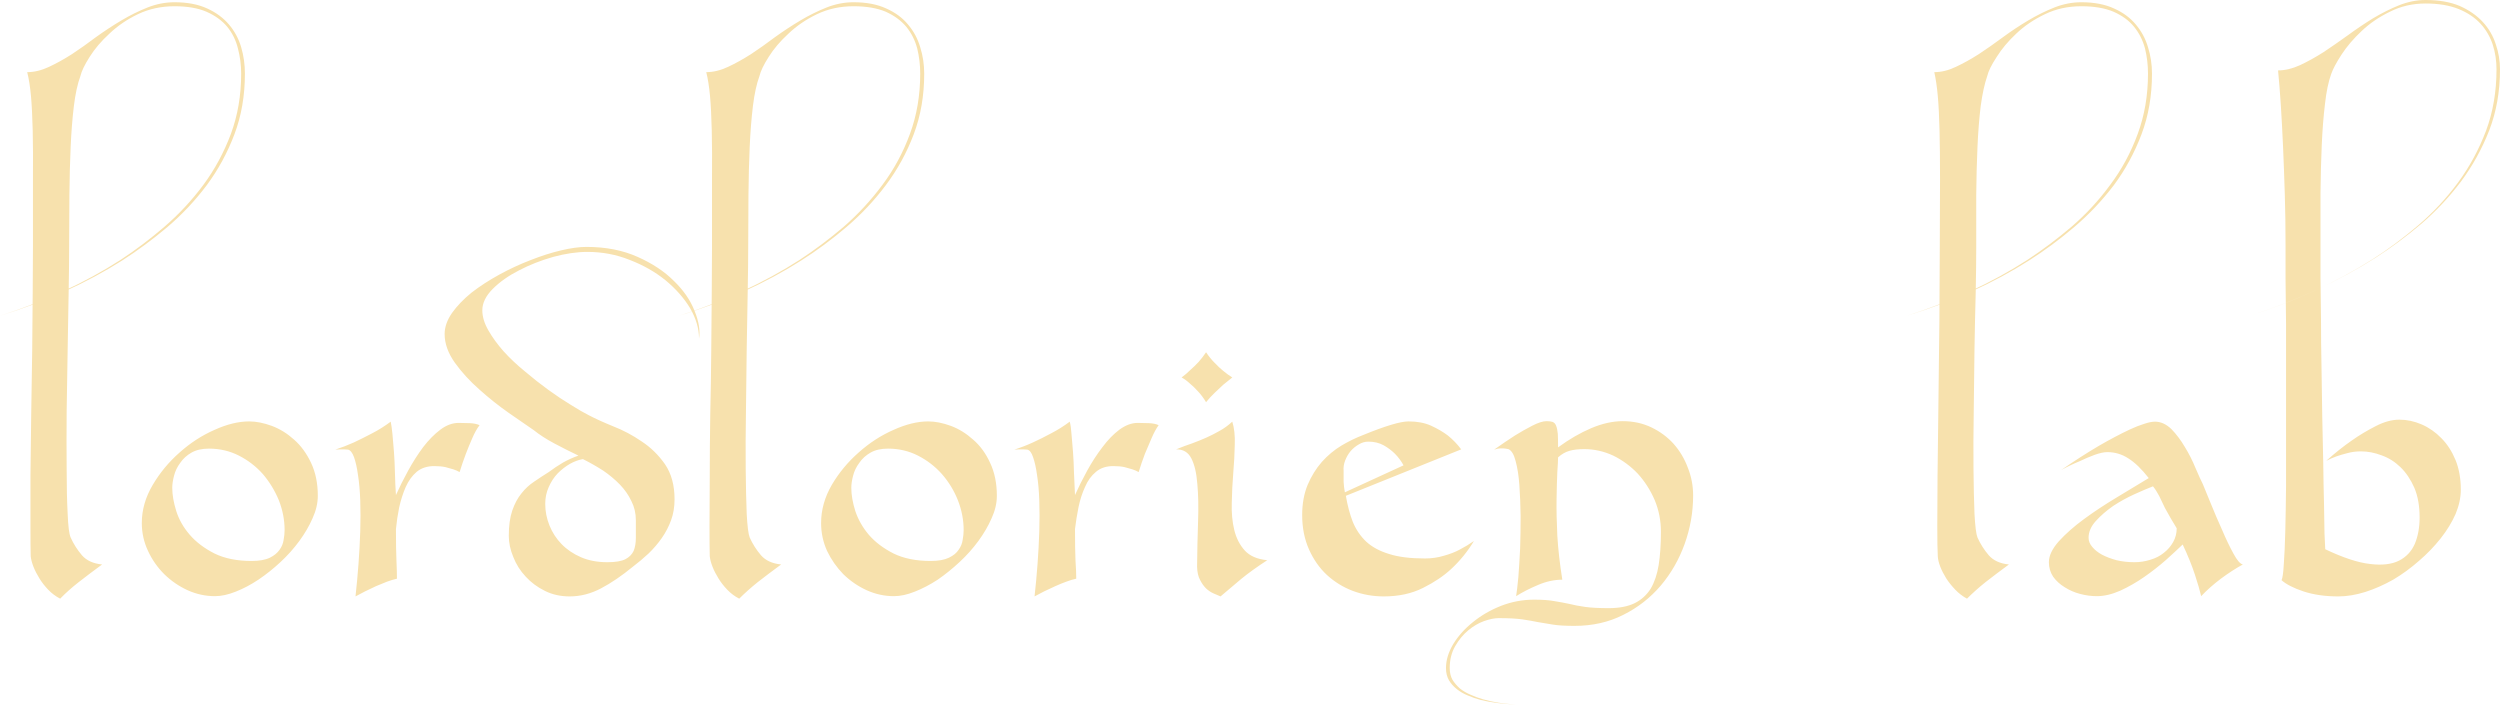
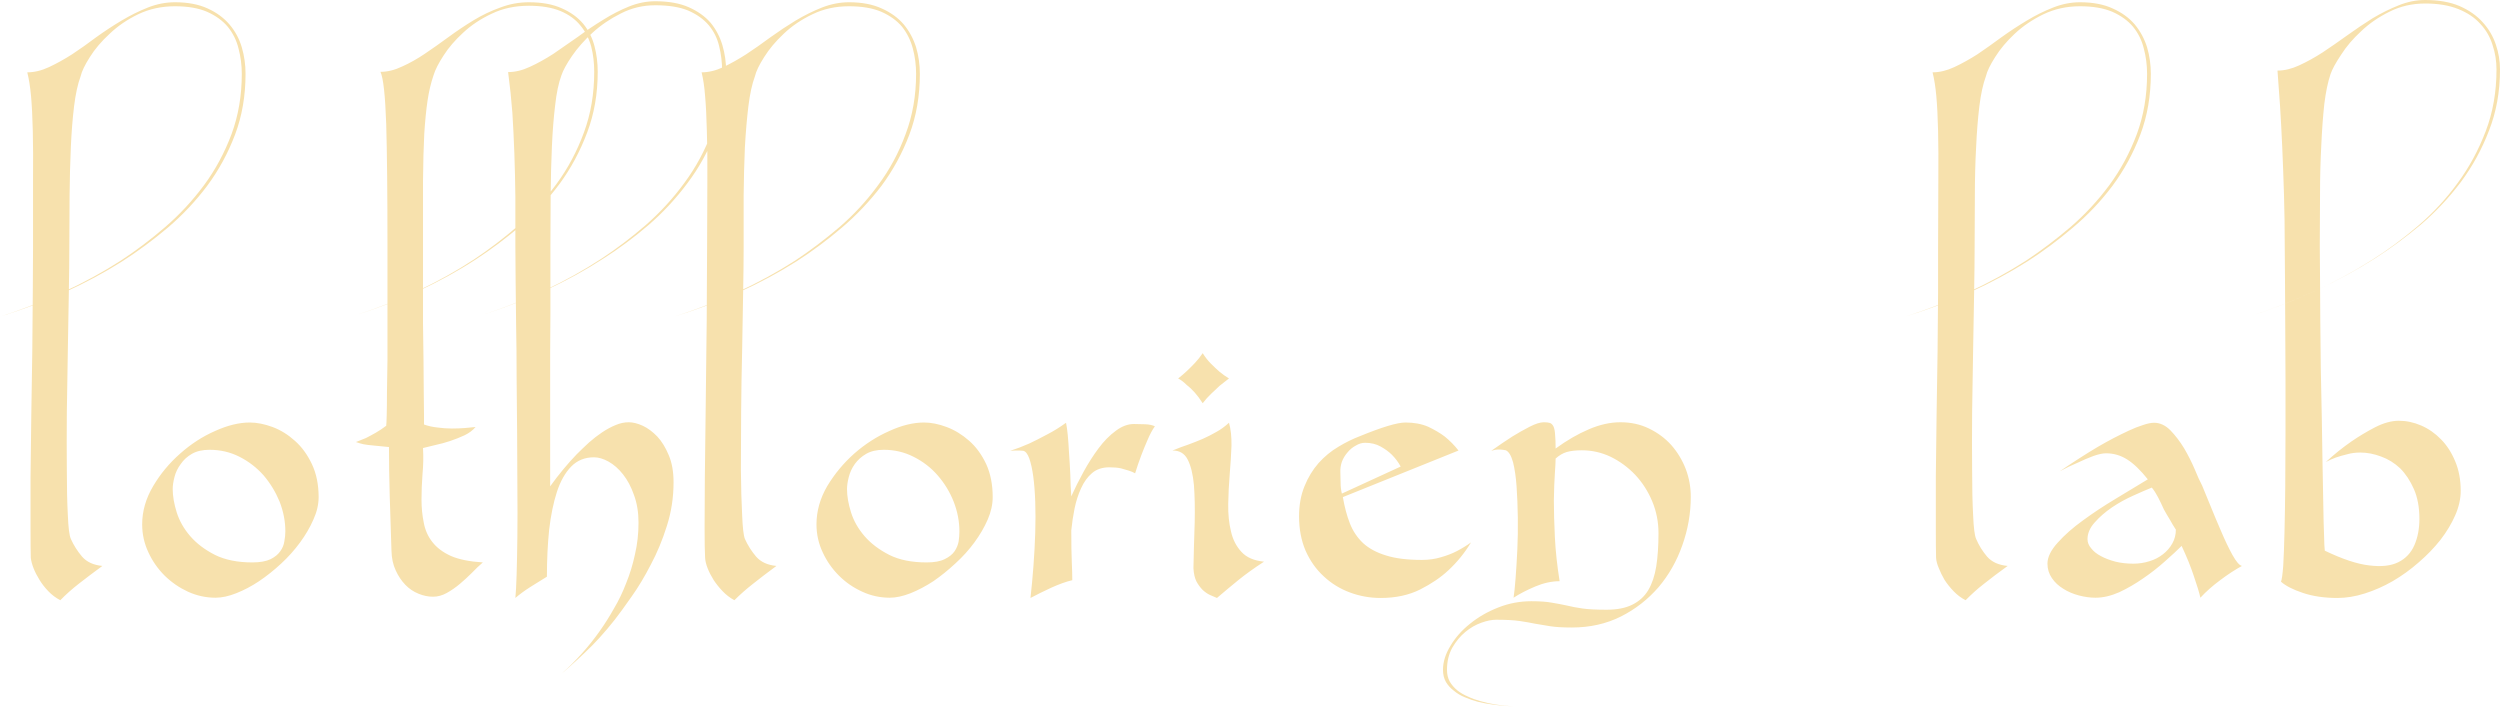
- <svg xmlns="http://www.w3.org/2000/svg" data-v-423bf9ae="" viewBox="0 0 212.913 60" class="font">
-   <g data-v-423bf9ae="" id="a1cf7eee-66c2-4000-b9c2-a906a61001a5" fill="#F7E1AD" transform="matrix(2.126152,0,0,2.126152,2.67895,21.00638)">
-     <path d="M1.96-6.83L1.96-6.83Q1.79-6.37 1.70-5.64Q1.61-4.90 1.57-4.00Q1.53-3.09 1.52-2.07Q1.51-1.04 1.51 0.01L1.51 0.01Q1.51 0.71 1.49 1.80Q1.47 2.88 1.45 4.11Q1.43 5.33 1.41 6.59Q1.40 7.84 1.41 8.90Q1.41 9.95 1.45 10.70Q1.48 11.45 1.57 11.65L1.57 11.65Q1.74 12.03 2.02 12.36Q2.30 12.68 2.83 12.73L2.83 12.73Q2.30 13.12 1.89 13.44Q1.48 13.76 1.15 14.10L1.15 14.10Q0.88 13.96 0.67 13.74Q0.46 13.52 0.32 13.29Q0.17 13.05 0.08 12.82Q-0.01 12.59-0.03 12.40L-0.03 12.40Q-0.04 12.05-0.04 11.19Q-0.04 10.33-0.04 9.19Q-0.03 8.05-0.01 6.73Q0.01 5.42 0.03 4.16Q0.04 2.90 0.05 1.81Q0.06 0.71 0.06 0.01L0.06 0.01Q0.06-1.55 0.06-2.70Q0.07-3.84 0.05-4.66Q0.03-5.49-0.02-6.04Q-0.07-6.59-0.17-6.99L-0.17-6.99Q0.25-6.99 0.70-7.20Q1.15-7.41 1.62-7.71Q2.09-8.02 2.58-8.39Q3.08-8.75 3.60-9.06Q4.12-9.37 4.65-9.58Q5.18-9.79 5.73-9.79L5.73-9.79Q6.50-9.79 7.04-9.54Q7.57-9.30 7.91-8.90Q8.25-8.50 8.40-7.99Q8.55-7.48 8.55-6.93L8.55-6.93Q8.55-5.61 8.13-4.50Q7.71-3.39 7.02-2.46Q6.33-1.54 5.45-0.79Q4.56-0.04 3.64 0.55L3.64 0.55Q1.48 1.92-1.26 2.77L-1.26 2.77Q1.44 1.90 3.57 0.53L3.57 0.53Q4.47-0.06 5.33-0.80Q6.20-1.55 6.89-2.48Q7.57-3.40 7.99-4.52Q8.40-5.63 8.40-6.93L8.40-6.93Q8.40-7.45 8.27-7.94Q8.15-8.43 7.84-8.81Q7.53-9.18 7.01-9.41Q6.50-9.63 5.73-9.63L5.73-9.63Q4.93-9.63 4.26-9.31Q3.60-8.99 3.12-8.53Q2.63-8.08 2.33-7.60Q2.03-7.13 1.96-6.83ZM5.64 9.66L5.64 9.66Q5.64 10.08 5.80 10.59Q5.96 11.10 6.34 11.54Q6.72 11.98 7.33 12.29Q7.94 12.59 8.82 12.59L8.82 12.59Q9.28 12.59 9.55 12.46Q9.81 12.33 9.94 12.14Q10.07 11.96 10.10 11.75Q10.14 11.54 10.14 11.35L10.14 11.35Q10.14 10.75 9.91 10.16Q9.67 9.58 9.27 9.11Q8.86 8.65 8.31 8.37Q7.76 8.09 7.11 8.09L7.11 8.09Q6.69 8.09 6.41 8.25Q6.13 8.41 5.96 8.66Q5.78 8.90 5.71 9.18Q5.64 9.45 5.64 9.66ZM8.72 7L8.72 7Q9.14 7 9.63 7.18Q10.11 7.36 10.52 7.73Q10.93 8.09 11.20 8.66Q11.47 9.23 11.47 9.98L11.47 9.98Q11.47 10.42 11.26 10.88Q11.06 11.34 10.73 11.79Q10.40 12.24 9.98 12.63Q9.55 13.03 9.09 13.34Q8.64 13.64 8.18 13.82Q7.73 14 7.35 14L7.35 14Q6.78 14 6.25 13.76Q5.73 13.52 5.32 13.12Q4.91 12.71 4.67 12.19Q4.42 11.66 4.42 11.07L4.42 11.07Q4.42 10.28 4.86 9.54Q5.29 8.81 5.94 8.24Q6.58 7.67 7.33 7.34Q8.08 7 8.72 7ZM17.11 7.06L17.11 7.06Q17.32 7.06 17.56 7.07Q17.79 7.08 17.95 7.15L17.95 7.15Q17.79 7.36 17.65 7.69Q17.51 8.01 17.40 8.30L17.40 8.30Q17.26 8.67 17.15 9.03L17.15 9.03Q17.05 8.97 16.90 8.92L16.90 8.92Q16.77 8.88 16.58 8.83Q16.39 8.79 16.13 8.79L16.13 8.79Q15.71 8.79 15.43 9.02Q15.16 9.25 14.99 9.63Q14.83 10.00 14.73 10.44Q14.64 10.89 14.60 11.31L14.60 11.31Q14.60 12.12 14.62 12.57Q14.64 13.02 14.64 13.30L14.64 13.30Q14.46 13.34 14.24 13.42Q14.03 13.50 13.80 13.60Q13.58 13.71 13.36 13.81Q13.15 13.92 12.98 14.01L12.98 14.01Q13.05 13.38 13.10 12.71Q13.15 12.04 13.17 11.40Q13.19 10.75 13.17 10.17Q13.15 9.59 13.08 9.15Q13.02 8.71 12.92 8.43Q12.82 8.16 12.68 8.13L12.68 8.13Q12.61 8.12 12.53 8.12Q12.45 8.12 12.36 8.12L12.36 8.12Q12.26 8.12 12.17 8.13L12.17 8.13Q12.54 8.01 12.92 7.84L12.92 7.84Q13.24 7.69 13.64 7.48Q14.03 7.28 14.39 7.01L14.39 7.01Q14.43 7.20 14.46 7.51Q14.49 7.83 14.52 8.22Q14.55 8.62 14.56 9.07Q14.57 9.52 14.60 9.95L14.60 9.95Q14.81 9.48 15.09 8.97Q15.37 8.46 15.69 8.03Q16.02 7.60 16.38 7.33Q16.74 7.06 17.11 7.06ZM22.23 0.01L22.23 0.01Q23.39 0.01 24.28 0.41Q25.16 0.80 25.73 1.37Q26.31 1.93 26.56 2.57Q26.82 3.21 26.74 3.68L26.74 3.68Q26.74 3.08 26.38 2.46Q26.01 1.85 25.39 1.34Q24.77 0.84 23.96 0.53Q23.16 0.21 22.27 0.21L22.27 0.21Q21.64 0.21 20.90 0.41Q20.16 0.62 19.53 0.95Q18.90 1.27 18.48 1.69Q18.06 2.11 18.06 2.55L18.06 2.55Q18.06 2.93 18.30 3.35Q18.54 3.77 18.91 4.19Q19.29 4.61 19.77 5.00Q20.24 5.40 20.71 5.74Q21.18 6.08 21.61 6.34Q22.04 6.61 22.32 6.75L22.32 6.75Q22.72 6.96 23.31 7.20Q23.90 7.43 24.44 7.80Q24.99 8.16 25.38 8.72Q25.76 9.28 25.76 10.12L25.76 10.12Q25.76 10.58 25.62 10.96Q25.48 11.34 25.25 11.67Q25.02 12.00 24.72 12.29Q24.42 12.57 24.09 12.82L24.09 12.82Q23.42 13.37 22.81 13.69Q22.20 14.01 21.56 14.01L21.56 14.01Q21.01 14.01 20.57 13.79Q20.12 13.57 19.80 13.22Q19.47 12.87 19.30 12.43Q19.12 12.00 19.12 11.58L19.12 11.58Q19.12 10.98 19.26 10.57Q19.40 10.16 19.63 9.88Q19.85 9.60 20.14 9.41Q20.43 9.21 20.72 9.03L20.72 9.03Q21 8.82 21.29 8.65Q21.59 8.48 21.91 8.37L21.91 8.37Q21.41 8.13 20.94 7.88Q20.47 7.63 20.12 7.35L20.12 7.35Q19.73 7.08 19.12 6.66Q18.52 6.24 17.95 5.73Q17.37 5.22 16.96 4.65Q16.55 4.07 16.55 3.50L16.55 3.50Q16.55 3.08 16.85 2.65Q17.15 2.23 17.63 1.84Q18.12 1.46 18.74 1.12Q19.36 0.78 19.99 0.54Q20.62 0.29 21.21 0.15Q21.80 0.01 22.23 0.01ZM24.21 10.96L24.21 10.96Q24.21 10.54 24.03 10.19Q23.86 9.83 23.57 9.53Q23.28 9.23 22.90 8.97Q22.51 8.72 22.09 8.51L22.09 8.51Q21.84 8.55 21.57 8.70Q21.31 8.85 21.08 9.08Q20.86 9.31 20.72 9.63Q20.58 9.94 20.58 10.30L20.58 10.30Q20.58 10.75 20.75 11.17Q20.92 11.59 21.23 11.91Q21.55 12.24 22.01 12.44Q22.47 12.64 23.07 12.64L23.07 12.64Q23.55 12.64 23.79 12.52Q24.02 12.40 24.12 12.19Q24.21 11.97 24.21 11.66Q24.21 11.35 24.21 10.96ZM29.16-6.83L29.16-6.83Q28.99-6.37 28.90-5.64Q28.81-4.90 28.77-4.00Q28.73-3.09 28.72-2.07Q28.71-1.04 28.71 0.01L28.71 0.01Q28.71 0.71 28.69 1.80Q28.67 2.88 28.65 4.11Q28.63 5.33 28.62 6.59Q28.60 7.84 28.61 8.90Q28.62 9.95 28.65 10.70Q28.69 11.45 28.77 11.65L28.77 11.65Q28.94 12.03 29.22 12.36Q29.50 12.68 30.03 12.73L30.03 12.73Q29.50 13.12 29.09 13.44Q28.69 13.76 28.35 14.10L28.35 14.10Q28.08 13.96 27.87 13.74Q27.66 13.52 27.52 13.29Q27.37 13.05 27.28 12.82Q27.19 12.59 27.17 12.40L27.17 12.40Q27.16 12.05 27.16 11.19Q27.16 10.33 27.17 9.19Q27.17 8.05 27.19 6.73Q27.22 5.42 27.23 4.16Q27.24 2.90 27.25 1.81Q27.26 0.71 27.26 0.01L27.26 0.01Q27.26-1.55 27.26-2.70Q27.27-3.84 27.25-4.66Q27.23-5.49 27.18-6.04Q27.13-6.59 27.03-6.99L27.03-6.99Q27.45-6.99 27.90-7.20Q28.35-7.41 28.82-7.71Q29.29-8.02 29.78-8.39Q30.28-8.75 30.80-9.06Q31.32-9.37 31.85-9.58Q32.38-9.79 32.93-9.79L32.93-9.79Q33.70-9.79 34.24-9.54Q34.78-9.30 35.11-8.90Q35.45-8.50 35.60-7.99Q35.76-7.48 35.76-6.93L35.76-6.93Q35.76-5.61 35.34-4.50Q34.92-3.39 34.22-2.46Q33.53-1.54 32.65-0.79Q31.77-0.04 30.84 0.55L30.84 0.55Q28.69 1.92 25.94 2.77L25.94 2.77Q28.64 1.90 30.77 0.53L30.77 0.53Q31.67-0.06 32.54-0.80Q33.40-1.55 34.09-2.48Q34.78-3.40 35.19-4.52Q35.60-5.63 35.60-6.93L35.60-6.93Q35.60-7.45 35.48-7.94Q35.35-8.43 35.04-8.81Q34.73-9.18 34.22-9.41Q33.70-9.63 32.93-9.63L32.93-9.63Q32.13-9.63 31.46-9.31Q30.80-8.99 30.32-8.53Q29.83-8.08 29.53-7.60Q29.23-7.13 29.16-6.83ZM32.84 9.66L32.84 9.66Q32.84 10.08 33.00 10.59Q33.17 11.10 33.54 11.54Q33.92 11.98 34.53 12.29Q35.14 12.59 36.02 12.59L36.02 12.59Q36.48 12.59 36.75 12.46Q37.02 12.33 37.14 12.14Q37.27 11.96 37.30 11.75Q37.34 11.54 37.34 11.35L37.34 11.35Q37.34 10.75 37.11 10.16Q36.88 9.58 36.47 9.11Q36.06 8.65 35.51 8.37Q34.96 8.09 34.31 8.09L34.31 8.09Q33.89 8.09 33.61 8.25Q33.33 8.41 33.16 8.66Q32.98 8.90 32.91 9.18Q32.84 9.45 32.84 9.66ZM35.92 7L35.92 7Q36.34 7 36.83 7.18Q37.31 7.36 37.72 7.73Q38.14 8.09 38.40 8.66Q38.67 9.23 38.67 9.98L38.67 9.98Q38.67 10.42 38.46 10.88Q38.26 11.34 37.93 11.79Q37.60 12.24 37.18 12.63Q36.75 13.03 36.30 13.34Q35.84 13.64 35.38 13.82Q34.93 14 34.55 14L34.55 14Q33.98 14 33.45 13.76Q32.93 13.52 32.52 13.12Q32.12 12.71 31.87 12.19Q31.63 11.66 31.63 11.07L31.63 11.07Q31.63 10.28 32.06 9.54Q32.49 8.81 33.14 8.24Q33.78 7.67 34.53 7.34Q35.28 7 35.92 7ZM44.31 7.06L44.31 7.06Q44.52 7.06 44.76 7.07Q45.00 7.08 45.15 7.15L45.15 7.15Q45.00 7.36 44.86 7.69Q44.72 8.01 44.60 8.30L44.60 8.30Q44.46 8.67 44.35 9.03L44.35 9.03Q44.25 8.97 44.10 8.92L44.10 8.92Q43.97 8.88 43.78 8.83Q43.60 8.79 43.33 8.79L43.33 8.79Q42.91 8.79 42.64 9.02Q42.36 9.25 42.20 9.63Q42.03 10.00 41.94 10.44Q41.85 10.89 41.80 11.31L41.80 11.31Q41.80 12.12 41.82 12.57Q41.85 13.02 41.85 13.30L41.85 13.30Q41.66 13.34 41.45 13.42Q41.23 13.50 41.01 13.60Q40.78 13.71 40.56 13.81Q40.35 13.92 40.18 14.01L40.18 14.01Q40.25 13.38 40.30 12.71Q40.35 12.04 40.37 11.40Q40.39 10.75 40.37 10.17Q40.35 9.59 40.28 9.15Q40.22 8.71 40.12 8.43Q40.03 8.16 39.89 8.13L39.89 8.13Q39.82 8.12 39.73 8.12Q39.65 8.12 39.56 8.12L39.56 8.12Q39.47 8.12 39.37 8.13L39.37 8.13Q39.75 8.01 40.12 7.84L40.12 7.84Q40.45 7.69 40.84 7.48Q41.23 7.28 41.59 7.01L41.59 7.01Q41.64 7.20 41.66 7.51Q41.69 7.83 41.72 8.22Q41.75 8.62 41.76 9.07Q41.78 9.52 41.80 9.95L41.80 9.95Q42.01 9.48 42.29 8.97Q42.57 8.46 42.90 8.03Q43.22 7.60 43.58 7.33Q43.95 7.06 44.31 7.06ZM48.10 5.24L48.10 5.24Q47.92 5.38 47.74 5.53L47.74 5.53Q47.59 5.67 47.40 5.85Q47.21 6.03 47.05 6.23L47.05 6.23Q46.90 5.98 46.73 5.80Q46.56 5.61 46.41 5.49L46.41 5.49Q46.24 5.33 46.07 5.24L46.07 5.24Q46.26 5.10 46.42 4.94L46.42 4.94Q46.58 4.80 46.75 4.62Q46.91 4.44 47.05 4.23L47.05 4.23Q47.21 4.47 47.39 4.65Q47.57 4.84 47.73 4.97L47.73 4.97Q47.91 5.12 48.10 5.24ZM45.85 8.12L45.85 8.12Q46.19 7.98 46.49 7.88Q46.79 7.77 47.06 7.65Q47.33 7.53 47.59 7.38Q47.85 7.24 48.10 7.01L48.10 7.01Q48.22 7.39 48.20 7.93Q48.19 8.47 48.14 9.06Q48.09 9.66 48.08 10.26Q48.06 10.86 48.18 11.35Q48.30 11.84 48.60 12.17Q48.90 12.50 49.50 12.56L49.50 12.56Q48.90 12.95 48.47 13.30Q48.05 13.65 47.63 14.01L47.63 14.01Q47.50 13.96 47.35 13.89Q47.19 13.82 47.05 13.69Q46.91 13.55 46.81 13.35Q46.70 13.15 46.69 12.82L46.69 12.82Q46.70 11.87 46.73 11.01Q46.76 10.15 46.70 9.50Q46.65 8.85 46.46 8.48Q46.27 8.11 45.85 8.12ZM55.82 12.49L55.82 12.49Q56.22 12.49 56.58 12.38Q56.94 12.28 57.20 12.14L57.20 12.14Q57.51 11.98 57.78 11.79L57.78 11.79Q57.40 12.42 56.87 12.91L56.87 12.91Q56.42 13.33 55.74 13.67Q55.06 14.01 54.17 14.01L54.17 14.01Q53.52 14.01 52.93 13.79Q52.35 13.57 51.89 13.15Q51.44 12.73 51.17 12.12Q50.90 11.51 50.90 10.75L50.90 10.75Q50.90 10.07 51.12 9.54Q51.34 9.02 51.69 8.62Q52.04 8.23 52.47 7.97Q52.91 7.71 53.33 7.55L53.33 7.55Q54.67 7 55.16 7L55.16 7Q55.68 7 56.06 7.17Q56.45 7.35 56.73 7.56L56.73 7.56Q57.04 7.81 57.27 8.12L57.27 8.12L52.65 9.98Q52.75 10.57 52.93 11.03Q53.12 11.49 53.47 11.82Q53.82 12.14 54.38 12.31Q54.94 12.49 55.82 12.49ZM53.55 7.81L53.55 7.81Q53.35 7.81 53.17 7.92Q52.99 8.02 52.84 8.19Q52.70 8.36 52.62 8.57Q52.54 8.78 52.56 8.99L52.56 8.99Q52.56 9.21 52.56 9.42Q52.57 9.63 52.61 9.84L52.61 9.84L54.96 8.76Q54.82 8.50 54.61 8.29L54.61 8.29Q54.43 8.11 54.17 7.96Q53.90 7.81 53.55 7.81ZM63.74 6.99L63.74 6.99Q64.37 6.99 64.89 7.24Q65.41 7.49 65.78 7.90Q66.15 8.32 66.35 8.86Q66.56 9.39 66.56 9.97L66.56 9.97Q66.56 10.96 66.22 11.91Q65.88 12.85 65.26 13.58Q64.64 14.31 63.76 14.75Q62.89 15.19 61.81 15.19L61.81 15.19Q61.26 15.19 60.95 15.14Q60.63 15.09 60.35 15.04Q60.06 14.98 59.72 14.93Q59.37 14.88 58.77 14.88L58.77 14.88Q58.52 14.88 58.18 15.00Q57.85 15.12 57.55 15.37Q57.25 15.62 57.03 16.00Q56.81 16.38 56.81 16.88L56.81 16.88Q56.81 17.15 56.92 17.35Q57.04 17.54 57.22 17.70Q57.41 17.85 57.65 17.95Q57.89 18.06 58.14 18.13L58.14 18.13Q58.72 18.30 59.47 18.34L59.47 18.34Q58.67 18.31 58.06 18.16L58.06 18.16Q57.79 18.09 57.54 17.98Q57.29 17.88 57.09 17.72Q56.90 17.57 56.78 17.37Q56.66 17.16 56.66 16.88L56.66 16.88Q56.66 16.41 56.95 15.92Q57.25 15.43 57.74 15.04Q58.23 14.64 58.86 14.39Q59.50 14.14 60.19 14.14L60.19 14.14Q60.70 14.14 61.01 14.20Q61.32 14.25 61.60 14.31Q61.88 14.38 62.23 14.43Q62.58 14.48 63.18 14.48L63.18 14.48Q63.81 14.48 64.22 14.28Q64.62 14.08 64.86 13.70Q65.09 13.31 65.18 12.75Q65.27 12.18 65.27 11.42L65.27 11.42Q65.27 10.75 65.02 10.15Q64.76 9.55 64.34 9.09Q63.91 8.64 63.36 8.37Q62.80 8.11 62.20 8.11L62.20 8.11Q61.84 8.11 61.60 8.18Q61.36 8.25 61.15 8.44L61.15 8.44Q61.15 8.60 61.12 9.03Q61.10 9.46 61.09 10.11Q61.08 10.75 61.12 11.58Q61.17 12.40 61.32 13.34L61.32 13.34Q60.84 13.34 60.35 13.55Q59.85 13.76 59.47 14L59.47 14Q59.51 13.75 59.56 13.23Q59.60 12.71 59.63 12.09Q59.65 11.47 59.65 10.79Q59.64 10.12 59.60 9.55Q59.56 8.99 59.45 8.59Q59.35 8.19 59.16 8.11L59.16 8.11Q58.93 8.06 58.74 8.09L58.74 8.09Q58.66 8.11 58.59 8.13L58.59 8.13Q59.04 7.81 59.43 7.56L59.43 7.56Q59.77 7.35 60.12 7.17Q60.47 6.99 60.69 6.99L60.69 6.99Q60.84 6.99 60.93 7.02Q61.03 7.06 61.07 7.17Q61.12 7.29 61.14 7.50Q61.15 7.70 61.15 8.04L61.15 8.04Q61.82 7.55 62.48 7.27Q63.14 6.99 63.74 6.99ZM78.34-6.83L78.34-6.83Q78.18-6.37 78.08-5.64Q77.99-4.90 77.95-4.00Q77.91-3.09 77.90-2.07Q77.90-1.04 77.90 0.01L77.90 0.01Q77.90 0.71 77.88 1.80Q77.85 2.88 77.83 4.11Q77.81 5.33 77.80 6.59Q77.78 7.84 77.79 8.90Q77.80 9.95 77.83 10.70Q77.87 11.45 77.95 11.65L77.95 11.65Q78.12 12.03 78.40 12.36Q78.68 12.68 79.21 12.73L79.21 12.73Q78.68 13.12 78.27 13.44Q77.87 13.76 77.53 14.10L77.53 14.10Q77.27 13.96 77.06 13.74Q76.85 13.52 76.70 13.29Q76.55 13.05 76.46 12.82Q76.37 12.59 76.36 12.40L76.36 12.40Q76.34 12.05 76.34 11.19Q76.34 10.33 76.35 9.19Q76.36 8.05 76.38 6.73Q76.40 5.42 76.41 4.16Q76.43 2.90 76.43 1.81Q76.44 0.71 76.44 0.01L76.44 0.01Q76.44-1.55 76.45-2.70Q76.45-3.84 76.43-4.66Q76.41-5.49 76.36-6.04Q76.31-6.59 76.22-6.99L76.22-6.99Q76.64-6.99 77.08-7.20Q77.53-7.41 78.00-7.71Q78.47-8.02 78.97-8.39Q79.46-8.75 79.98-9.06Q80.50-9.37 81.03-9.58Q81.56-9.79 82.11-9.79L82.11-9.79Q82.88-9.79 83.42-9.54Q83.96-9.30 84.29-8.90Q84.63-8.50 84.78-7.99Q84.94-7.48 84.94-6.93L84.94-6.93Q84.94-5.61 84.52-4.50Q84.10-3.39 83.41-2.46Q82.71-1.54 81.83-0.79Q80.95-0.04 80.02 0.55L80.02 0.55Q77.87 1.92 75.12 2.77L75.12 2.77Q77.83 1.90 79.95 0.53L79.95 0.53Q80.85-0.06 81.72-0.80Q82.59-1.55 83.27-2.48Q83.96-3.40 84.37-4.52Q84.78-5.63 84.78-6.93L84.78-6.93Q84.78-7.45 84.66-7.94Q84.53-8.43 84.22-8.81Q83.92-9.18 83.40-9.41Q82.88-9.63 82.11-9.63L82.11-9.63Q81.31-9.63 80.65-9.31Q79.98-8.99 79.50-8.53Q79.02-8.08 78.72-7.60Q78.41-7.13 78.34-6.83ZM86.98 9.52L86.98 9.52Q87.09 9.79 87.30 10.30Q87.51 10.82 87.75 11.35Q87.98 11.89 88.20 12.29Q88.42 12.70 88.58 12.73L88.58 12.73Q88.16 12.96 87.70 13.30Q87.25 13.64 86.91 14L86.91 14Q86.84 13.69 86.66 13.14Q86.48 12.59 86.17 11.93L86.17 11.93Q85.90 12.19 85.50 12.55Q85.09 12.91 84.63 13.23Q84.17 13.55 83.67 13.78Q83.17 14 82.73 14L82.73 14Q82.40 14 82.06 13.91Q81.72 13.82 81.44 13.64Q81.16 13.47 80.98 13.22Q80.81 12.96 80.81 12.64L80.81 12.64Q80.81 12.25 81.21 11.80Q81.62 11.35 82.22 10.91Q82.82 10.47 83.52 10.05Q84.22 9.63 84.81 9.27L84.81 9.27Q84.38 8.72 83.99 8.48Q83.61 8.23 83.15 8.23L83.15 8.23Q82.95 8.23 82.64 8.34Q82.32 8.46 82.03 8.60L82.03 8.60Q81.66 8.75 81.30 8.95L81.30 8.95Q82.08 8.41 82.81 7.98L82.81 7.98Q83.12 7.80 83.44 7.63Q83.76 7.46 84.06 7.32Q84.36 7.18 84.62 7.10Q84.88 7.01 85.06 7.01L85.06 7.01Q85.41 7.01 85.72 7.31Q86.02 7.62 86.26 8.03Q86.51 8.44 86.68 8.86Q86.86 9.28 86.98 9.52ZM84.24 12.64L84.24 12.64Q84.57 12.64 84.88 12.54Q85.19 12.45 85.42 12.26Q85.65 12.08 85.79 11.83Q85.93 11.58 85.93 11.28L85.93 11.28Q85.82 11.10 85.69 10.88Q85.57 10.67 85.46 10.47L85.46 10.47Q85.34 10.22 85.23 9.99Q85.11 9.76 84.98 9.60L84.98 9.60Q84.67 9.72 84.23 9.92Q83.79 10.12 83.38 10.39Q82.98 10.67 82.69 10.99Q82.40 11.31 82.40 11.66L82.40 11.66Q82.40 11.86 82.55 12.03Q82.70 12.21 82.94 12.34Q83.19 12.47 83.52 12.56Q83.86 12.64 84.24 12.64ZM91.92 8.58L91.92 8.58Q92.43 8.12 92.95 7.76L92.95 7.76Q93.39 7.45 93.90 7.19Q94.40 6.93 94.85 6.93L94.85 6.93Q95.30 6.93 95.74 7.12Q96.18 7.31 96.53 7.67Q96.88 8.02 97.10 8.55Q97.31 9.07 97.31 9.73L97.31 9.73Q97.31 10.21 97.10 10.71Q96.88 11.21 96.50 11.69Q96.12 12.17 95.63 12.59Q95.14 13.02 94.60 13.34Q94.05 13.65 93.49 13.83Q92.92 14.01 92.40 14.01L92.40 14.01Q91.62 14.01 91.01 13.81Q90.41 13.61 90.13 13.36L90.13 13.36Q90.19 13.24 90.22 12.72Q90.26 12.19 90.28 11.39Q90.30 10.58 90.31 9.58Q90.31 8.57 90.31 7.47Q90.31 6.37 90.31 5.25Q90.31 4.13 90.31 3.13Q90.30 2.13 90.29 1.29Q90.29 0.46 90.29-0.06L90.29-0.06Q90.29-1.11 90.26-2.10Q90.23-3.09 90.19-4.00Q90.15-4.90 90.10-5.68Q90.05-6.45 89.99-7.06L89.99-7.06Q90.41-7.06 90.87-7.27Q91.32-7.48 91.81-7.79Q92.29-8.11 92.79-8.47Q93.28-8.83 93.80-9.15Q94.32-9.46 94.84-9.67Q95.37-9.88 95.90-9.88L95.90-9.88Q96.70-9.88 97.27-9.64Q97.83-9.39 98.19-9.00Q98.55-8.61 98.71-8.11Q98.88-7.62 98.88-7.10L98.88-7.10Q98.88-5.78 98.45-4.66Q98.01-3.54 97.31-2.60Q96.61-1.67 95.71-0.90Q94.81-0.14 93.87 0.46L93.87 0.46Q91.66 1.86 88.86 2.77L88.86 2.77Q91.62 1.88 93.80 0.49L93.80 0.49Q94.72-0.10 95.61-0.86Q96.50-1.62 97.20-2.57Q97.89-3.51 98.32-4.64Q98.74-5.77 98.74-7.10L98.74-7.10Q98.74-7.62 98.59-8.09Q98.43-8.57 98.10-8.93Q97.76-9.30 97.22-9.52Q96.67-9.74 95.90-9.74L95.90-9.74Q95.12-9.74 94.47-9.41Q93.81-9.09 93.33-8.63Q92.85-8.18 92.53-7.69Q92.22-7.21 92.12-6.92L92.12-6.92Q91.95-6.45 91.87-5.72Q91.78-4.98 91.74-4.07Q91.70-3.16 91.69-2.14Q91.69-1.11 91.69-0.06L91.69-0.06Q91.69 0.48 91.69 1.25Q91.70 2.02 91.71 2.93Q91.71 3.84 91.73 4.83Q91.74 5.82 91.76 6.80Q91.78 7.77 91.80 8.67Q91.81 9.56 91.83 10.28Q91.84 11.00 91.85 11.49Q91.87 11.97 91.88 12.12L91.88 12.12Q92.95 12.63 93.67 12.71Q94.39 12.80 94.83 12.58Q95.27 12.36 95.47 11.90Q95.66 11.44 95.66 10.85L95.66 10.85Q95.66 10.16 95.45 9.66Q95.23 9.16 94.89 8.83Q94.56 8.51 94.14 8.36Q93.72 8.20 93.31 8.20L93.31 8.20Q93.02 8.20 92.77 8.27Q92.53 8.33 92.33 8.40L92.33 8.40Q92.11 8.48 91.92 8.58Z" />
+ <svg xmlns="http://www.w3.org/2000/svg" data-v-423bf9ae="" viewBox="0 0 212.36 60" class="font">
+   <g data-v-423bf9ae="" id="19782a3c-778e-4559-968d-34715f172b3f" fill="#F7E1AD" transform="matrix(2.126152,0,0,2.126152,2.67895,21.00638)">
+     <path d="M1.96-6.83L1.96-6.83Q1.79-6.37 1.70-5.64Q1.61-4.90 1.57-4.00Q1.53-3.09 1.52-2.07Q1.51-1.04 1.51 0.01L1.51 0.01Q1.51 0.71 1.49 1.80Q1.47 2.88 1.45 4.11Q1.43 5.33 1.41 6.59Q1.40 7.84 1.41 8.90Q1.41 9.95 1.45 10.70Q1.48 11.45 1.57 11.65L1.57 11.65Q1.74 12.03 2.02 12.36Q2.30 12.68 2.83 12.73L2.83 12.73Q2.30 13.12 1.89 13.44Q1.48 13.76 1.15 14.10L1.15 14.10Q0.88 13.96 0.67 13.74Q0.46 13.52 0.32 13.29Q0.17 13.05 0.08 12.82Q-0.01 12.59-0.03 12.40L-0.03 12.40Q-0.04 12.05-0.04 11.19Q-0.04 10.33-0.04 9.19Q-0.03 8.05-0.01 6.73Q0.01 5.42 0.03 4.16Q0.04 2.90 0.05 1.81Q0.06 0.71 0.06 0.01L0.06 0.01Q0.06-1.55 0.06-2.70Q0.07-3.84 0.05-4.66Q0.03-5.49-0.02-6.04Q-0.07-6.59-0.17-6.99L-0.17-6.99Q0.25-6.99 0.70-7.20Q1.15-7.41 1.62-7.71Q2.09-8.02 2.58-8.39Q3.08-8.75 3.60-9.06Q4.12-9.37 4.65-9.58Q5.18-9.79 5.73-9.79L5.73-9.79Q6.50-9.79 7.04-9.54Q7.57-9.30 7.91-8.90Q8.25-8.50 8.40-7.99Q8.55-7.48 8.55-6.93L8.55-6.93Q8.55-5.61 8.13-4.50Q7.71-3.39 7.02-2.46Q6.33-1.54 5.45-0.79Q4.56-0.04 3.64 0.55L3.64 0.55Q1.48 1.92-1.26 2.77L-1.26 2.77Q1.44 1.90 3.57 0.53L3.57 0.53Q4.47-0.06 5.33-0.80Q6.20-1.55 6.89-2.48Q7.57-3.40 7.99-4.52Q8.40-5.63 8.40-6.93L8.40-6.93Q8.40-7.45 8.27-7.94Q8.15-8.43 7.84-8.81Q7.53-9.18 7.01-9.41Q6.50-9.63 5.73-9.63L5.73-9.63Q4.93-9.63 4.26-9.31Q3.60-8.99 3.12-8.53Q2.63-8.08 2.33-7.60Q2.03-7.13 1.96-6.83ZM5.64 9.66L5.64 9.66Q5.64 10.08 5.80 10.59Q5.96 11.10 6.34 11.54Q6.72 11.98 7.33 12.29Q7.94 12.59 8.82 12.59L8.82 12.59Q9.28 12.59 9.55 12.46Q9.81 12.33 9.94 12.14Q10.07 11.96 10.10 11.75Q10.14 11.54 10.14 11.35L10.14 11.35Q10.14 10.75 9.91 10.16Q9.67 9.58 9.27 9.11Q8.86 8.65 8.31 8.37Q7.76 8.09 7.11 8.09L7.11 8.09Q6.69 8.09 6.41 8.25Q6.13 8.41 5.96 8.66Q5.78 8.90 5.71 9.18Q5.64 9.45 5.64 9.66ZM8.72 7L8.72 7Q9.14 7 9.63 7.18Q10.11 7.36 10.52 7.73Q10.93 8.09 11.20 8.66Q11.47 9.23 11.47 9.98L11.47 9.98Q11.47 10.42 11.26 10.88Q11.06 11.34 10.73 11.79Q10.40 12.24 9.98 12.63Q9.55 13.03 9.09 13.34Q8.64 13.64 8.18 13.82Q7.73 14 7.35 14L7.35 14Q6.78 14 6.25 13.76Q5.73 13.52 5.32 13.12Q4.91 12.71 4.67 12.19Q4.42 11.66 4.42 11.07L4.42 11.07Q4.42 10.28 4.86 9.54Q5.29 8.81 5.94 8.24Q6.58 7.67 7.33 7.34Q8.08 7 8.72 7ZM14.22-0.03L14.22-0.03Q14.22-3.22 14.17-4.93Q14.11-6.65 13.94-7.01L13.94-7.01Q14.36-7.01 14.80-7.22Q15.25-7.42 15.71-7.73Q16.17-8.04 16.66-8.40Q17.15-8.76 17.66-9.07Q18.17-9.38 18.73-9.58Q19.28-9.79 19.87-9.79L19.87-9.79Q20.65-9.79 21.18-9.55Q21.71-9.32 22.04-8.93Q22.36-8.54 22.49-8.04Q22.62-7.55 22.62-7.01L22.62-7.01Q22.62-5.70 22.20-4.59Q21.78-3.47 21.10-2.54Q20.41-1.61 19.53-0.85Q18.65-0.10 17.74 0.49L17.74 0.49Q15.60 1.88 12.87 2.74L12.87 2.74Q15.55 1.88 17.67 0.49L17.67 0.49Q18.56-0.10 19.43-0.85Q20.30-1.61 20.98-2.54Q21.66-3.47 22.07-4.59Q22.48-5.70 22.48-7.01L22.48-7.01Q22.48-7.55 22.36-8.02Q22.23-8.50 21.93-8.86Q21.63-9.23 21.13-9.44Q20.62-9.65 19.87-9.65L19.87-9.65Q19.04-9.65 18.38-9.33Q17.72-9.02 17.24-8.57Q16.76-8.13 16.46-7.66Q16.16-7.20 16.06-6.87L16.06-6.87Q15.90-6.40 15.82-5.85Q15.74-5.31 15.69-4.53Q15.65-3.75 15.64-2.65Q15.64-1.55 15.64 0.03L15.64 0.03Q15.64 0.71 15.64 1.48Q15.64 2.25 15.64 3.03Q15.65 3.81 15.66 4.52Q15.67 5.24 15.67 5.80Q15.68 6.36 15.68 6.71Q15.68 7.06 15.68 7.08L15.68 7.08Q15.93 7.17 16.22 7.20Q16.51 7.24 16.79 7.24Q17.07 7.24 17.32 7.22Q17.57 7.20 17.74 7.18L17.74 7.18Q17.57 7.38 17.30 7.51Q17.02 7.64 16.72 7.74Q16.42 7.84 16.13 7.90Q15.85 7.97 15.64 8.02L15.64 8.02Q15.67 8.54 15.62 9.06Q15.58 9.59 15.58 10.08Q15.58 10.57 15.67 11.00Q15.75 11.44 16.01 11.77Q16.27 12.11 16.75 12.33Q17.23 12.54 18.03 12.59L18.03 12.59Q17.82 12.77 17.59 13.01Q17.36 13.24 17.11 13.45Q16.86 13.66 16.59 13.81Q16.32 13.96 16.04 13.96L16.04 13.96Q15.75 13.96 15.46 13.84Q15.16 13.72 14.93 13.48Q14.70 13.24 14.55 12.91Q14.39 12.57 14.38 12.12L14.38 12.12Q14.34 10.99 14.31 9.93Q14.28 8.86 14.28 7.98L14.28 7.98Q13.92 7.95 13.67 7.92Q13.43 7.90 13.27 7.87L13.27 7.87Q13.09 7.83 12.96 7.78L12.96 7.78Q13.15 7.71 13.36 7.62L13.36 7.62Q13.54 7.53 13.75 7.41Q13.96 7.29 14.17 7.13L14.17 7.13Q14.18 7.07 14.19 6.71Q14.20 6.36 14.20 5.79Q14.21 5.22 14.22 4.50Q14.22 3.78 14.22 3.00Q14.22 2.23 14.22 1.45Q14.22 0.67 14.22-0.03ZM27.75-7.04L27.75-7.04Q27.75-5.73 27.33-4.61Q26.91-3.50 26.21-2.57Q25.52-1.64 24.64-0.88Q23.76-0.13 22.83 0.46L22.83 0.46Q20.68 1.85 17.93 2.73L17.93 2.73Q20.64 1.85 22.76 0.46L22.76 0.46Q23.66-0.13 24.53-0.88Q25.40-1.64 26.08-2.57Q26.77-3.50 27.18-4.61Q27.59-5.73 27.59-7.04L27.59-7.04Q27.59-7.56 27.47-8.04Q27.36-8.51 27.05-8.88Q26.74-9.24 26.23-9.46Q25.72-9.67 24.92-9.67L24.92-9.67Q24.18-9.67 23.54-9.34Q22.90-9.02 22.41-8.57Q21.92-8.12 21.59-7.64Q21.27-7.17 21.17-6.87L21.17-6.87Q21-6.41 20.92-5.68Q20.83-4.94 20.79-4.04Q20.75-3.14 20.74-2.11Q20.73-1.09 20.73-0.06L20.73-0.06Q20.73 0.48 20.73 1.17Q20.73 1.86 20.73 2.63Q20.72 3.40 20.72 4.21Q20.72 5.03 20.72 5.80L20.72 5.80L20.72 9.55Q21.24 8.83 21.78 8.27L21.78 8.27Q22.01 8.04 22.27 7.80Q22.53 7.57 22.80 7.39Q23.07 7.21 23.34 7.10Q23.60 6.99 23.86 6.99L23.86 6.99Q24.11 6.99 24.42 7.13Q24.72 7.27 25.00 7.56Q25.27 7.85 25.46 8.31Q25.65 8.76 25.65 9.39L25.65 9.39Q25.65 10.30 25.38 11.14Q25.12 11.97 24.74 12.68Q24.37 13.40 23.97 13.96Q23.58 14.52 23.30 14.88L23.30 14.88Q23.00 15.26 22.70 15.59Q22.40 15.92 22.11 16.19Q21.83 16.46 21.58 16.68Q21.34 16.90 21.17 17.04L21.17 17.04Q22.04 16.27 22.71 15.32L22.71 15.32Q23.00 14.91 23.27 14.43Q23.55 13.96 23.76 13.41Q23.98 12.87 24.11 12.26Q24.25 11.66 24.25 11.00L24.25 11.00Q24.25 10.39 24.07 9.90Q23.90 9.41 23.63 9.07Q23.37 8.74 23.05 8.56Q22.74 8.39 22.47 8.39L22.47 8.39Q21.92 8.39 21.56 8.76Q21.20 9.13 20.99 9.77Q20.78 10.42 20.68 11.28Q20.59 12.15 20.59 13.16L20.59 13.16Q20.29 13.34 19.93 13.57Q19.57 13.80 19.33 14.01L19.33 14.01Q19.36 13.72 19.38 13.08Q19.40 12.43 19.41 11.55Q19.42 10.67 19.41 9.61Q19.40 8.55 19.40 7.44Q19.39 6.33 19.38 5.21Q19.38 4.10 19.36 3.11Q19.35 2.11 19.34 1.29Q19.33 0.48 19.33-0.06L19.33-0.06Q19.33-1.09 19.33-2.00Q19.32-2.90 19.29-3.74Q19.26-4.58 19.21-5.38Q19.15-6.17 19.04-7L19.04-7Q19.46-7 19.91-7.21Q20.37-7.42 20.85-7.73Q21.32-8.05 21.83-8.41Q22.33-8.78 22.84-9.09Q23.35-9.41 23.87-9.62Q24.39-9.83 24.92-9.83L24.92-9.83Q25.72-9.83 26.26-9.59Q26.80-9.35 27.13-8.97Q27.45-8.58 27.60-8.08Q27.75-7.57 27.75-7.04ZM28.90-6.83L28.90-6.83Q28.73-6.37 28.64-5.64Q28.55-4.90 28.50-4.00Q28.46-3.09 28.45-2.07Q28.45-1.04 28.45 0.01L28.45 0.01Q28.45 0.71 28.43 1.80Q28.41 2.88 28.39 4.11Q28.36 5.33 28.35 6.59Q28.34 7.84 28.34 8.90Q28.35 9.95 28.39 10.70Q28.42 11.45 28.50 11.65L28.50 11.65Q28.67 12.03 28.95 12.36Q29.23 12.68 29.76 12.73L29.76 12.73Q29.23 13.12 28.83 13.44Q28.42 13.76 28.08 14.10L28.08 14.10Q27.82 13.96 27.61 13.74Q27.40 13.52 27.25 13.29Q27.10 13.05 27.01 12.82Q26.92 12.59 26.91 12.40L26.91 12.40Q26.89 12.05 26.89 11.19Q26.89 10.33 26.90 9.19Q26.91 8.05 26.93 6.73Q26.95 5.42 26.96 4.16Q26.98 2.90 26.98 1.81Q26.99 0.71 26.99 0.01L26.99 0.01Q26.99-1.55 27.00-2.70Q27.01-3.84 26.98-4.66Q26.96-5.49 26.91-6.04Q26.87-6.59 26.77-6.99L26.77-6.99Q27.19-6.99 27.64-7.20Q28.08-7.41 28.55-7.71Q29.02-8.02 29.52-8.39Q30.02-8.75 30.53-9.06Q31.05-9.37 31.58-9.58Q32.12-9.79 32.66-9.79L32.66-9.79Q33.43-9.79 33.97-9.54Q34.51-9.30 34.85-8.90Q35.18-8.50 35.34-7.99Q35.49-7.48 35.49-6.93L35.49-6.93Q35.49-5.61 35.07-4.50Q34.65-3.39 33.96-2.46Q33.26-1.54 32.38-0.79Q31.50-0.04 30.58 0.55L30.58 0.55Q28.42 1.92 25.68 2.77L25.68 2.77Q28.38 1.90 30.51 0.53L30.51 0.53Q31.40-0.06 32.27-0.80Q33.14-1.55 33.82-2.48Q34.51-3.40 34.92-4.52Q35.34-5.63 35.34-6.93L35.34-6.93Q35.34-7.45 35.21-7.94Q35.08-8.43 34.78-8.81Q34.47-9.18 33.95-9.41Q33.43-9.63 32.66-9.63L32.66-9.63Q31.86-9.63 31.20-9.31Q30.53-8.99 30.05-8.53Q29.57-8.08 29.27-7.60Q28.97-7.13 28.90-6.83ZM32.58 9.66L32.58 9.66Q32.58 10.08 32.74 10.59Q32.90 11.10 33.28 11.54Q33.66 11.98 34.27 12.29Q34.87 12.59 35.76 12.59L35.76 12.59Q36.22 12.59 36.48 12.46Q36.75 12.33 36.88 12.14Q37.00 11.96 37.04 11.75Q37.07 11.54 37.07 11.35L37.07 11.35Q37.07 10.75 36.84 10.16Q36.61 9.58 36.20 9.11Q35.80 8.65 35.24 8.37Q34.69 8.09 34.05 8.09L34.05 8.09Q33.63 8.09 33.35 8.25Q33.07 8.41 32.89 8.66Q32.72 8.90 32.65 9.18Q32.58 9.45 32.58 9.66ZM35.66 7L35.66 7Q36.08 7 36.56 7.18Q37.04 7.36 37.46 7.73Q37.87 8.09 38.14 8.66Q38.40 9.23 38.40 9.98L38.40 9.98Q38.40 10.42 38.20 10.88Q38.00 11.34 37.67 11.79Q37.34 12.24 36.91 12.63Q36.48 13.03 36.03 13.34Q35.57 13.64 35.12 13.82Q34.66 14 34.29 14L34.29 14Q33.71 14 33.19 13.76Q32.66 13.52 32.26 13.12Q31.85 12.71 31.61 12.19Q31.36 11.66 31.36 11.07L31.36 11.07Q31.36 10.28 31.79 9.54Q32.23 8.81 32.87 8.24Q33.52 7.67 34.27 7.34Q35.01 7 35.66 7ZM44.04 7.06L44.04 7.06Q44.25 7.06 44.49 7.07Q44.73 7.08 44.88 7.15L44.88 7.15Q44.73 7.36 44.59 7.69Q44.45 8.01 44.34 8.30L44.34 8.30Q44.20 8.67 44.09 9.03L44.09 9.03Q43.99 8.97 43.83 8.92L43.83 8.92Q43.71 8.88 43.52 8.83Q43.33 8.79 43.06 8.79L43.06 8.79Q42.64 8.79 42.37 9.02Q42.10 9.25 41.93 9.63Q41.76 10.00 41.67 10.44Q41.58 10.89 41.54 11.31L41.54 11.31Q41.54 12.12 41.56 12.57Q41.58 13.02 41.58 13.30L41.58 13.30Q41.40 13.34 41.18 13.42Q40.96 13.50 40.74 13.60Q40.52 13.71 40.30 13.81Q40.08 13.92 39.91 14.01L39.91 14.01Q39.98 13.38 40.03 12.71Q40.08 12.04 40.10 11.40Q40.12 10.75 40.10 10.17Q40.08 9.59 40.02 9.15Q39.96 8.71 39.86 8.43Q39.76 8.16 39.62 8.13L39.62 8.13Q39.55 8.12 39.47 8.12Q39.38 8.12 39.30 8.12L39.30 8.12Q39.20 8.12 39.10 8.13L39.10 8.13Q39.48 8.01 39.86 7.84L39.86 7.84Q40.18 7.69 40.57 7.48Q40.96 7.28 41.33 7.01L41.33 7.01Q41.37 7.20 41.40 7.51Q41.43 7.83 41.45 8.22Q41.48 8.62 41.50 9.07Q41.51 9.52 41.54 9.95L41.54 9.95Q41.75 9.48 42.03 8.97Q42.31 8.46 42.63 8.03Q42.95 7.60 43.32 7.33Q43.68 7.06 44.04 7.06ZM47.84 5.24L47.84 5.24Q47.66 5.38 47.47 5.53L47.47 5.53Q47.32 5.67 47.13 5.85Q46.94 6.03 46.79 6.23L46.79 6.23Q46.63 5.98 46.47 5.80Q46.30 5.61 46.14 5.49L46.14 5.49Q45.98 5.33 45.81 5.24L45.81 5.24Q45.99 5.10 46.16 4.94L46.16 4.94Q46.31 4.80 46.48 4.62Q46.65 4.44 46.79 4.23L46.79 4.23Q46.94 4.47 47.12 4.65Q47.31 4.84 47.46 4.97L47.46 4.97Q47.64 5.12 47.84 5.24ZM45.58 8.12L45.58 8.12Q45.92 7.98 46.22 7.88Q46.52 7.77 46.80 7.65Q47.07 7.53 47.33 7.38Q47.59 7.24 47.84 7.01L47.84 7.01Q47.95 7.39 47.94 7.93Q47.92 8.47 47.87 9.06Q47.82 9.66 47.81 10.26Q47.80 10.86 47.92 11.35Q48.03 11.84 48.34 12.17Q48.64 12.50 49.24 12.56L49.24 12.56Q48.64 12.95 48.21 13.30Q47.78 13.65 47.36 14.01L47.36 14.01Q47.24 13.96 47.08 13.89Q46.93 13.82 46.79 13.69Q46.65 13.55 46.54 13.35Q46.44 13.15 46.42 12.82L46.42 12.82Q46.44 11.87 46.47 11.01Q46.49 10.15 46.44 9.50Q46.38 8.85 46.19 8.48Q46.00 8.11 45.58 8.12ZM55.55 12.49L55.55 12.49Q55.96 12.49 56.32 12.38Q56.67 12.28 56.94 12.14L56.94 12.14Q57.25 11.98 57.51 11.79L57.51 11.79Q57.13 12.42 56.60 12.91L56.60 12.91Q56.15 13.33 55.48 13.67Q54.80 14.01 53.90 14.01L53.90 14.01Q53.26 14.01 52.67 13.79Q52.08 13.57 51.63 13.15Q51.17 12.73 50.90 12.12Q50.64 11.51 50.64 10.75L50.64 10.75Q50.64 10.07 50.86 9.54Q51.07 9.02 51.42 8.62Q51.77 8.23 52.21 7.97Q52.64 7.71 53.06 7.55L53.06 7.55Q54.40 7 54.89 7L54.89 7Q55.41 7 55.80 7.17Q56.18 7.35 56.46 7.56L56.46 7.56Q56.77 7.81 57.01 8.12L57.01 8.12L52.39 9.98Q52.49 10.57 52.67 11.03Q52.85 11.49 53.20 11.82Q53.55 12.14 54.11 12.31Q54.67 12.49 55.55 12.49ZM53.28 7.81L53.28 7.81Q53.09 7.81 52.91 7.92Q52.72 8.02 52.58 8.19Q52.43 8.36 52.35 8.57Q52.28 8.78 52.29 8.99L52.29 8.99Q52.29 9.21 52.30 9.42Q52.30 9.63 52.35 9.84L52.35 9.84L54.70 8.76Q54.56 8.50 54.35 8.29L54.35 8.29Q54.17 8.11 53.90 7.96Q53.63 7.81 53.28 7.81ZM63.48 6.99L63.48 6.99Q64.11 6.99 64.62 7.24Q65.14 7.49 65.51 7.90Q65.88 8.32 66.09 8.86Q66.29 9.39 66.29 9.97L66.29 9.97Q66.29 10.96 65.95 11.91Q65.62 12.85 65.00 13.58Q64.37 14.31 63.50 14.75Q62.62 15.19 61.54 15.19L61.54 15.19Q61.00 15.19 60.68 15.14Q60.37 15.09 60.08 15.04Q59.79 14.98 59.45 14.93Q59.11 14.88 58.51 14.88L58.51 14.88Q58.25 14.88 57.92 15.00Q57.58 15.12 57.28 15.37Q56.98 15.62 56.76 16.00Q56.55 16.38 56.55 16.88L56.55 16.88Q56.55 17.15 56.66 17.35Q56.77 17.54 56.96 17.70Q57.15 17.85 57.39 17.95Q57.62 18.06 57.88 18.13L57.88 18.13Q58.45 18.30 59.21 18.34L59.21 18.34Q58.41 18.31 57.79 18.16L57.79 18.16Q57.53 18.09 57.27 17.98Q57.02 17.88 56.83 17.72Q56.63 17.57 56.51 17.37Q56.39 17.16 56.39 16.88L56.39 16.88Q56.39 16.41 56.69 15.92Q56.98 15.43 57.47 15.04Q57.96 14.64 58.60 14.39Q59.23 14.14 59.92 14.14L59.92 14.14Q60.44 14.14 60.75 14.20Q61.05 14.25 61.33 14.31Q61.61 14.38 61.96 14.43Q62.31 14.48 62.92 14.48L62.92 14.48Q63.55 14.48 63.95 14.28Q64.36 14.08 64.59 13.70Q64.82 13.31 64.91 12.75Q65.00 12.18 65.00 11.42L65.00 11.42Q65.00 10.75 64.75 10.15Q64.50 9.55 64.07 9.09Q63.64 8.64 63.09 8.37Q62.54 8.11 61.94 8.11L61.94 8.11Q61.57 8.11 61.33 8.18Q61.10 8.25 60.89 8.44L60.89 8.44Q60.89 8.60 60.86 9.03Q60.83 9.46 60.82 10.11Q60.82 10.75 60.86 11.58Q60.90 12.40 61.05 13.34L61.05 13.34Q60.58 13.34 60.08 13.55Q59.58 13.76 59.21 14L59.21 14Q59.25 13.75 59.29 13.23Q59.33 12.71 59.36 12.09Q59.39 11.47 59.38 10.79Q59.37 10.12 59.33 9.55Q59.29 8.99 59.19 8.59Q59.08 8.19 58.90 8.11L58.90 8.11Q58.66 8.06 58.48 8.09L58.48 8.09Q58.39 8.11 58.32 8.13L58.32 8.13Q58.77 7.81 59.16 7.56L59.16 7.56Q59.50 7.35 59.85 7.17Q60.20 6.99 60.42 6.99L60.42 6.99Q60.58 6.99 60.67 7.02Q60.76 7.06 60.81 7.17Q60.86 7.29 60.87 7.50Q60.89 7.70 60.89 8.04L60.89 8.04Q61.56 7.55 62.22 7.27Q62.87 6.99 63.48 6.99ZM78.08-6.83L78.08-6.83Q77.91-6.37 77.82-5.64Q77.73-4.90 77.69-4.00Q77.64-3.09 77.64-2.07Q77.63-1.04 77.63 0.01L77.63 0.01Q77.63 0.71 77.61 1.80Q77.59 2.88 77.57 4.11Q77.55 5.33 77.53 6.59Q77.52 7.84 77.53 8.90Q77.53 9.95 77.57 10.70Q77.60 11.45 77.69 11.65L77.69 11.65Q77.85 12.03 78.13 12.36Q78.41 12.68 78.95 12.73L78.95 12.73Q78.41 13.12 78.01 13.44Q77.60 13.76 77.27 14.10L77.27 14.10Q77.00 13.96 76.79 13.74Q76.58 13.52 76.43 13.29Q76.29 13.05 76.20 12.82Q76.10 12.59 76.09 12.40L76.09 12.40Q76.08 12.05 76.08 11.19Q76.08 10.33 76.08 9.19Q76.09 8.05 76.11 6.73Q76.13 5.42 76.15 4.16Q76.16 2.90 76.17 1.81Q76.17 0.71 76.17 0.01L76.17 0.01Q76.17-1.55 76.18-2.70Q76.19-3.84 76.17-4.66Q76.15-5.49 76.10-6.04Q76.05-6.59 75.95-6.99L75.95-6.99Q76.37-6.99 76.82-7.20Q77.27-7.41 77.74-7.71Q78.20-8.02 78.70-8.39Q79.20-8.75 79.72-9.06Q80.23-9.37 80.77-9.58Q81.30-9.79 81.84-9.79L81.84-9.79Q82.61-9.79 83.15-9.54Q83.69-9.30 84.03-8.90Q84.36-8.50 84.52-7.99Q84.67-7.48 84.67-6.93L84.67-6.93Q84.67-5.61 84.25-4.50Q83.83-3.39 83.14-2.46Q82.45-1.54 81.56-0.79Q80.68-0.04 79.76 0.55L79.76 0.55Q77.60 1.92 74.86 2.77L74.86 2.77Q77.56 1.90 79.69 0.53L79.69 0.53Q80.58-0.06 81.45-0.80Q82.32-1.55 83.01-2.48Q83.69-3.40 84.11-4.52Q84.52-5.63 84.52-6.93L84.52-6.93Q84.52-7.45 84.39-7.94Q84.27-8.43 83.96-8.81Q83.65-9.18 83.13-9.41Q82.61-9.63 81.84-9.63L81.84-9.63Q81.05-9.63 80.38-9.31Q79.72-8.99 79.23-8.53Q78.75-8.08 78.45-7.60Q78.15-7.13 78.08-6.83ZM86.72 9.52L86.72 9.52Q86.83 9.79 87.04 10.30Q87.25 10.82 87.48 11.35Q87.71 11.89 87.93 12.29Q88.16 12.70 88.31 12.73L88.31 12.73Q87.89 12.96 87.44 13.30Q86.98 13.64 86.65 14L86.65 14Q86.58 13.69 86.39 13.14Q86.21 12.59 85.90 11.93L85.90 11.93Q85.64 12.19 85.23 12.55Q84.83 12.91 84.36 13.23Q83.90 13.55 83.41 13.78Q82.91 14 82.46 14L82.46 14Q82.14 14 81.80 13.91Q81.45 13.82 81.17 13.64Q80.89 13.47 80.72 13.22Q80.54 12.96 80.54 12.64L80.54 12.64Q80.54 12.25 80.95 11.80Q81.35 11.35 81.96 10.91Q82.56 10.47 83.26 10.05Q83.96 9.63 84.55 9.27L84.55 9.27Q84.11 8.72 83.73 8.48Q83.34 8.23 82.88 8.23L82.88 8.23Q82.68 8.23 82.37 8.34Q82.05 8.46 81.76 8.60L81.76 8.60Q81.40 8.75 81.03 8.95L81.03 8.95Q81.82 8.41 82.54 7.98L82.54 7.98Q82.85 7.80 83.17 7.63Q83.50 7.46 83.80 7.32Q84.10 7.18 84.36 7.10Q84.62 7.01 84.80 7.01L84.80 7.01Q85.15 7.01 85.45 7.31Q85.75 7.62 86.00 8.03Q86.24 8.44 86.42 8.86Q86.59 9.28 86.72 9.52ZM83.97 12.64L83.97 12.64Q84.31 12.64 84.62 12.54Q84.92 12.45 85.16 12.26Q85.39 12.08 85.53 11.83Q85.67 11.58 85.67 11.28L85.67 11.28Q85.55 11.10 85.43 10.88Q85.30 10.67 85.19 10.47L85.19 10.47Q85.08 10.22 84.96 9.99Q84.84 9.76 84.71 9.60L84.71 9.60Q84.41 9.72 83.97 9.92Q83.52 10.12 83.12 10.39Q82.71 10.67 82.43 10.99Q82.14 11.31 82.14 11.66L82.14 11.66Q82.14 11.86 82.29 12.03Q82.43 12.21 82.68 12.34Q82.92 12.47 83.26 12.56Q83.59 12.64 83.97 12.64ZM91.66 8.58L91.66 8.58Q92.16 8.12 92.68 7.76L92.68 7.76Q93.13 7.45 93.63 7.19Q94.14 6.93 94.58 6.93L94.58 6.93Q95.03 6.93 95.47 7.12Q95.91 7.31 96.26 7.67Q96.61 8.02 96.83 8.55Q97.05 9.07 97.05 9.73L97.05 9.73Q97.05 10.21 96.83 10.71Q96.61 11.21 96.24 11.69Q95.86 12.17 95.37 12.59Q94.88 13.02 94.33 13.34Q93.79 13.65 93.22 13.83Q92.65 14.01 92.13 14.01L92.13 14.01Q91.35 14.01 90.75 13.81Q90.15 13.61 89.87 13.36L89.87 13.36Q89.92 13.24 89.96 12.72Q89.99 12.19 90.01 11.39Q90.03 10.58 90.04 9.58Q90.05 8.57 90.05 7.47Q90.05 6.37 90.05 5.25Q90.05 4.13 90.04 3.13Q90.03 2.13 90.03 1.29Q90.02 0.46 90.02-0.06L90.02-0.06Q90.02-1.11 89.99-2.10Q89.96-3.09 89.92-4.00Q89.88-4.90 89.83-5.68Q89.78-6.45 89.73-7.06L89.73-7.06Q90.15-7.06 90.60-7.27Q91.06-7.48 91.54-7.79Q92.02-8.11 92.52-8.47Q93.02-8.83 93.53-9.15Q94.05-9.46 94.58-9.67Q95.10-9.88 95.63-9.88L95.63-9.88Q96.43-9.88 97.00-9.64Q97.57-9.39 97.92-9.00Q98.28-8.61 98.45-8.11Q98.62-7.62 98.62-7.10L98.62-7.10Q98.62-5.78 98.18-4.66Q97.75-3.54 97.05-2.60Q96.35-1.67 95.45-0.90Q94.54-0.14 93.60 0.46L93.60 0.46Q91.39 1.86 88.59 2.77L88.59 2.77Q91.35 1.88 93.53 0.49L93.53 0.49Q94.46-0.10 95.35-0.86Q96.24-1.62 96.93-2.57Q97.62-3.51 98.05-4.64Q98.48-5.77 98.48-7.10L98.48-7.10Q98.48-7.62 98.32-8.09Q98.17-8.57 97.83-8.93Q97.50-9.30 96.95-9.52Q96.40-9.74 95.63-9.74L95.63-9.74Q94.85-9.74 94.20-9.41Q93.55-9.09 93.07-8.63Q92.58-8.18 92.27-7.69Q91.95-7.21 91.85-6.92L91.85-6.92Q91.69-6.45 91.60-5.72Q91.52-4.98 91.48-4.07Q91.43-3.16 91.43-2.14Q91.42-1.11 91.42-0.06L91.42-0.06Q91.42 0.48 91.43 1.25Q91.43 2.02 91.44 2.93Q91.45 3.84 91.46 4.83Q91.48 5.82 91.50 6.80Q91.52 7.77 91.53 8.67Q91.55 9.56 91.56 10.28Q91.57 11.00 91.59 11.49Q91.60 11.97 91.62 12.12L91.62 12.12Q92.68 12.63 93.40 12.71Q94.12 12.80 94.56 12.58Q95.00 12.36 95.20 11.90Q95.40 11.44 95.40 10.85L95.40 10.85Q95.40 10.16 95.18 9.66Q94.96 9.16 94.63 8.83Q94.29 8.51 93.87 8.36Q93.45 8.20 93.04 8.20L93.04 8.20Q92.75 8.20 92.51 8.27Q92.26 8.33 92.06 8.40L92.06 8.40Q91.84 8.48 91.66 8.58Z" />
  </g>
</svg>
